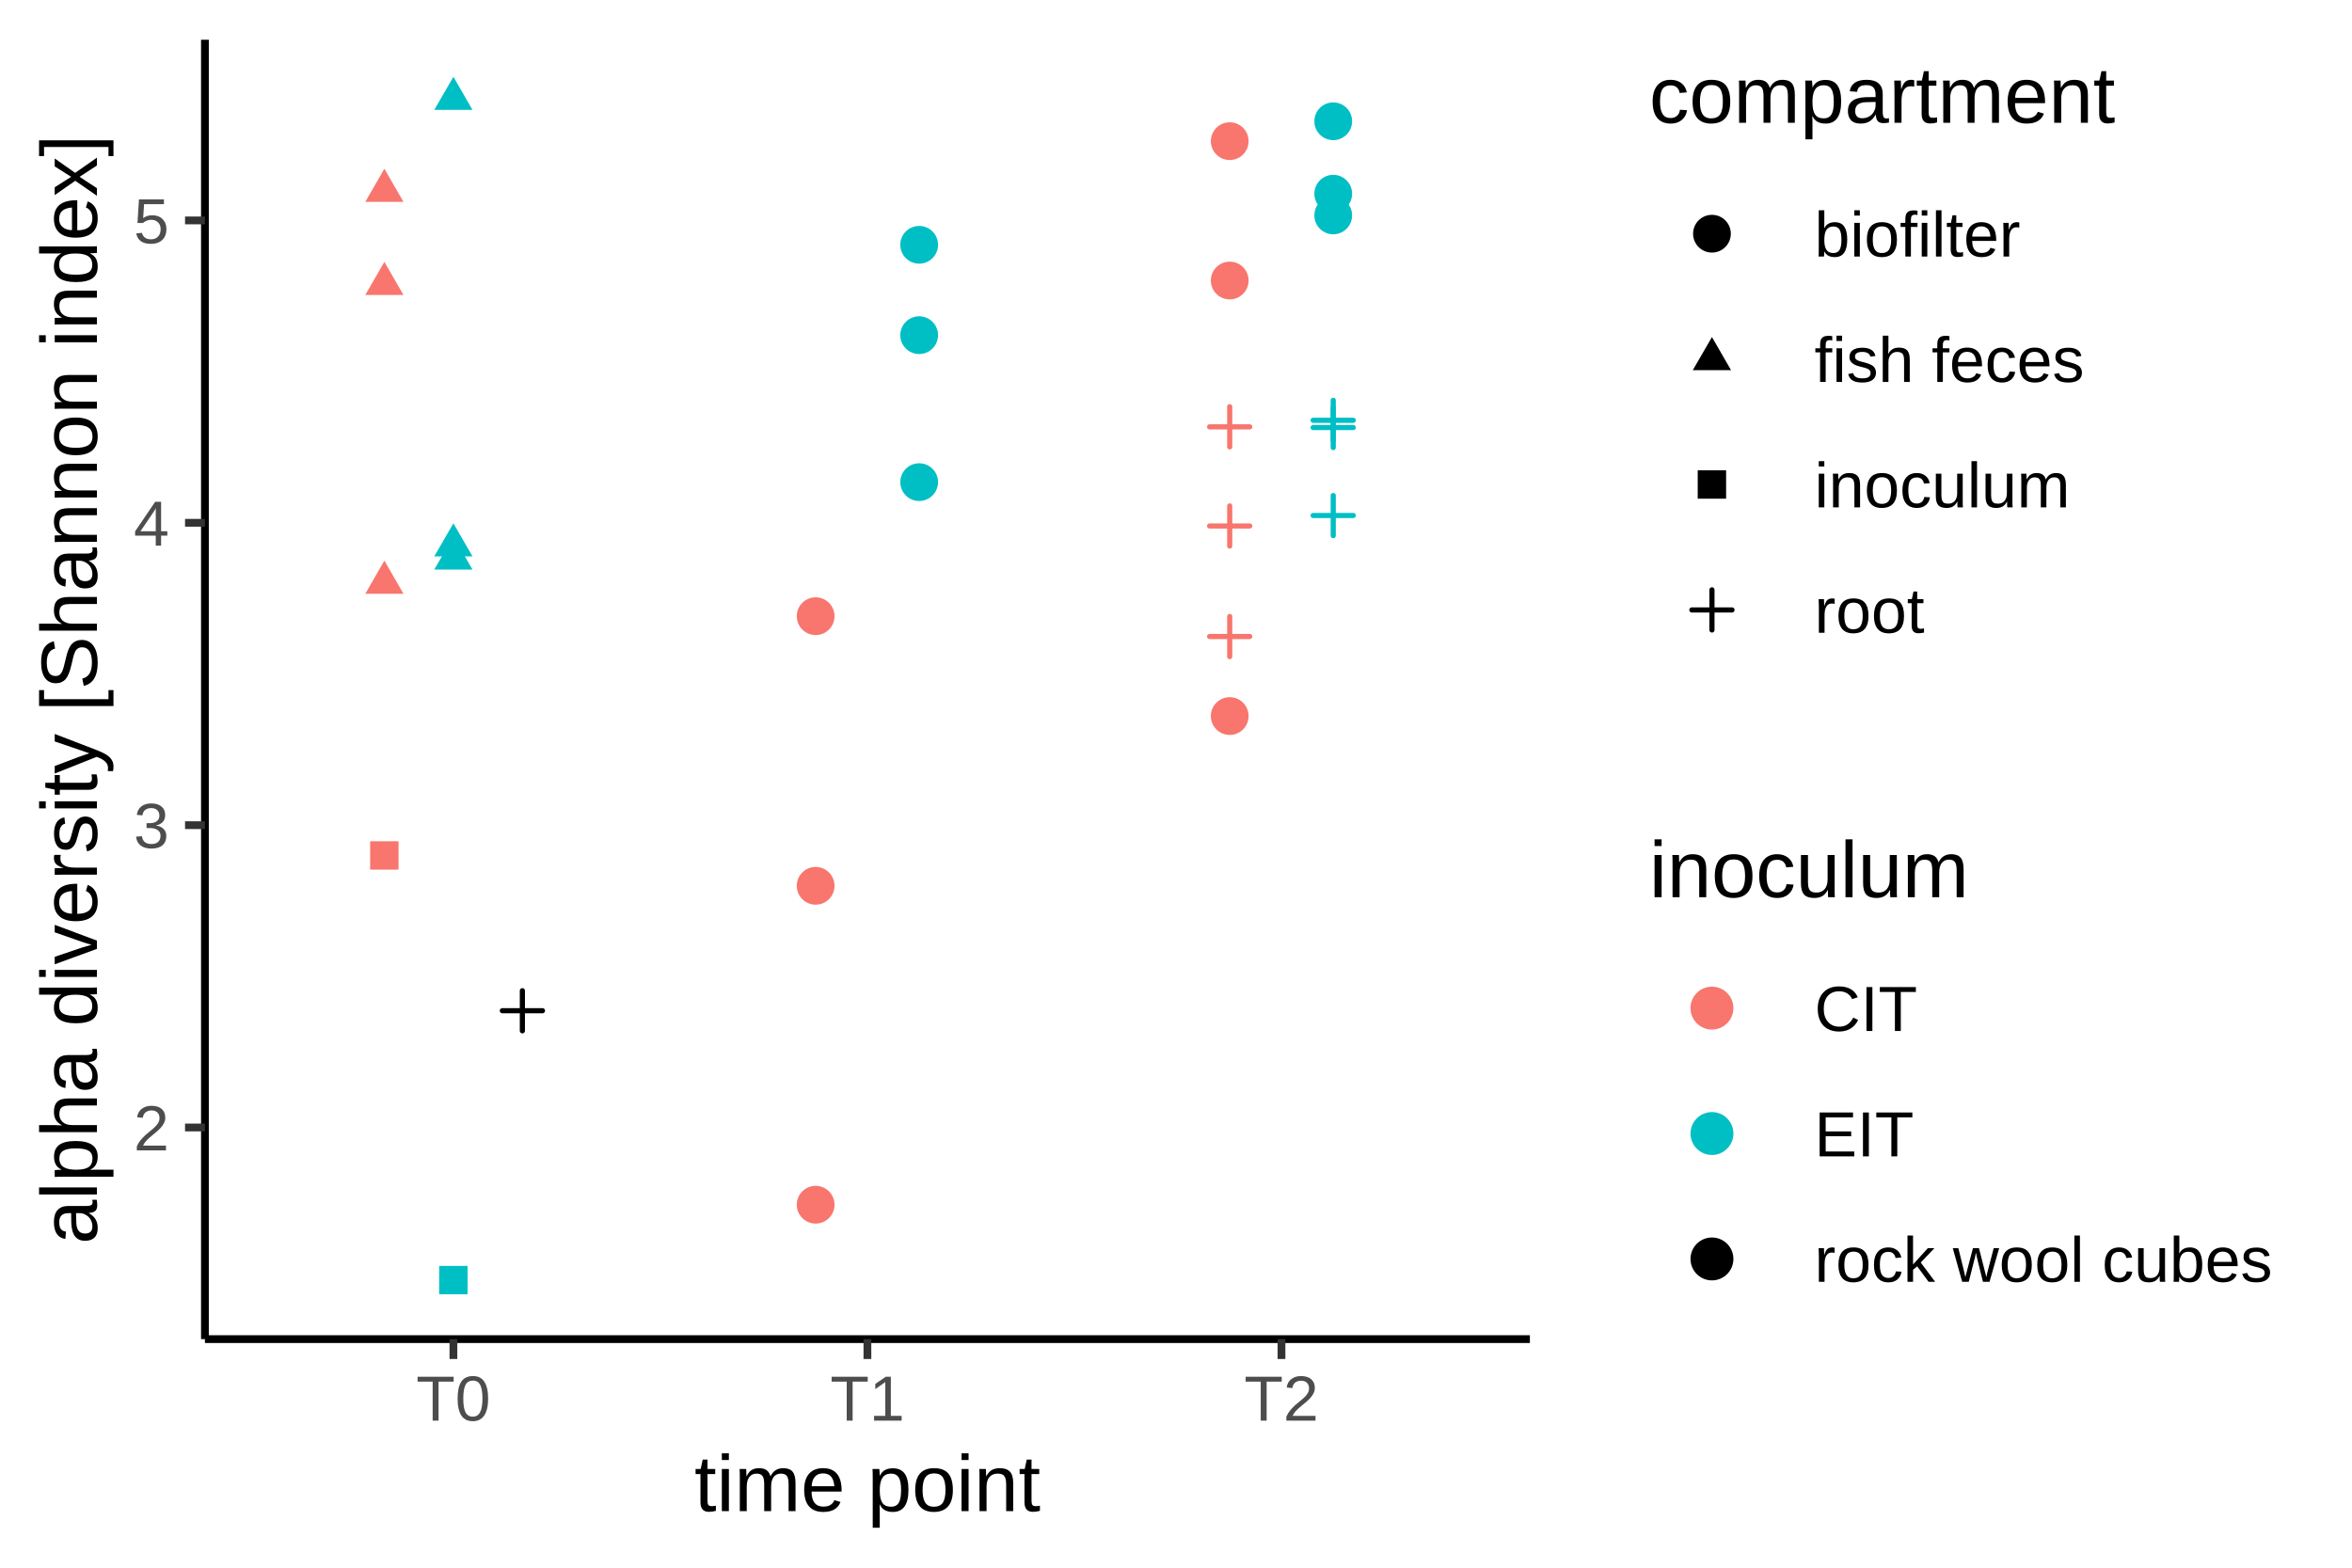
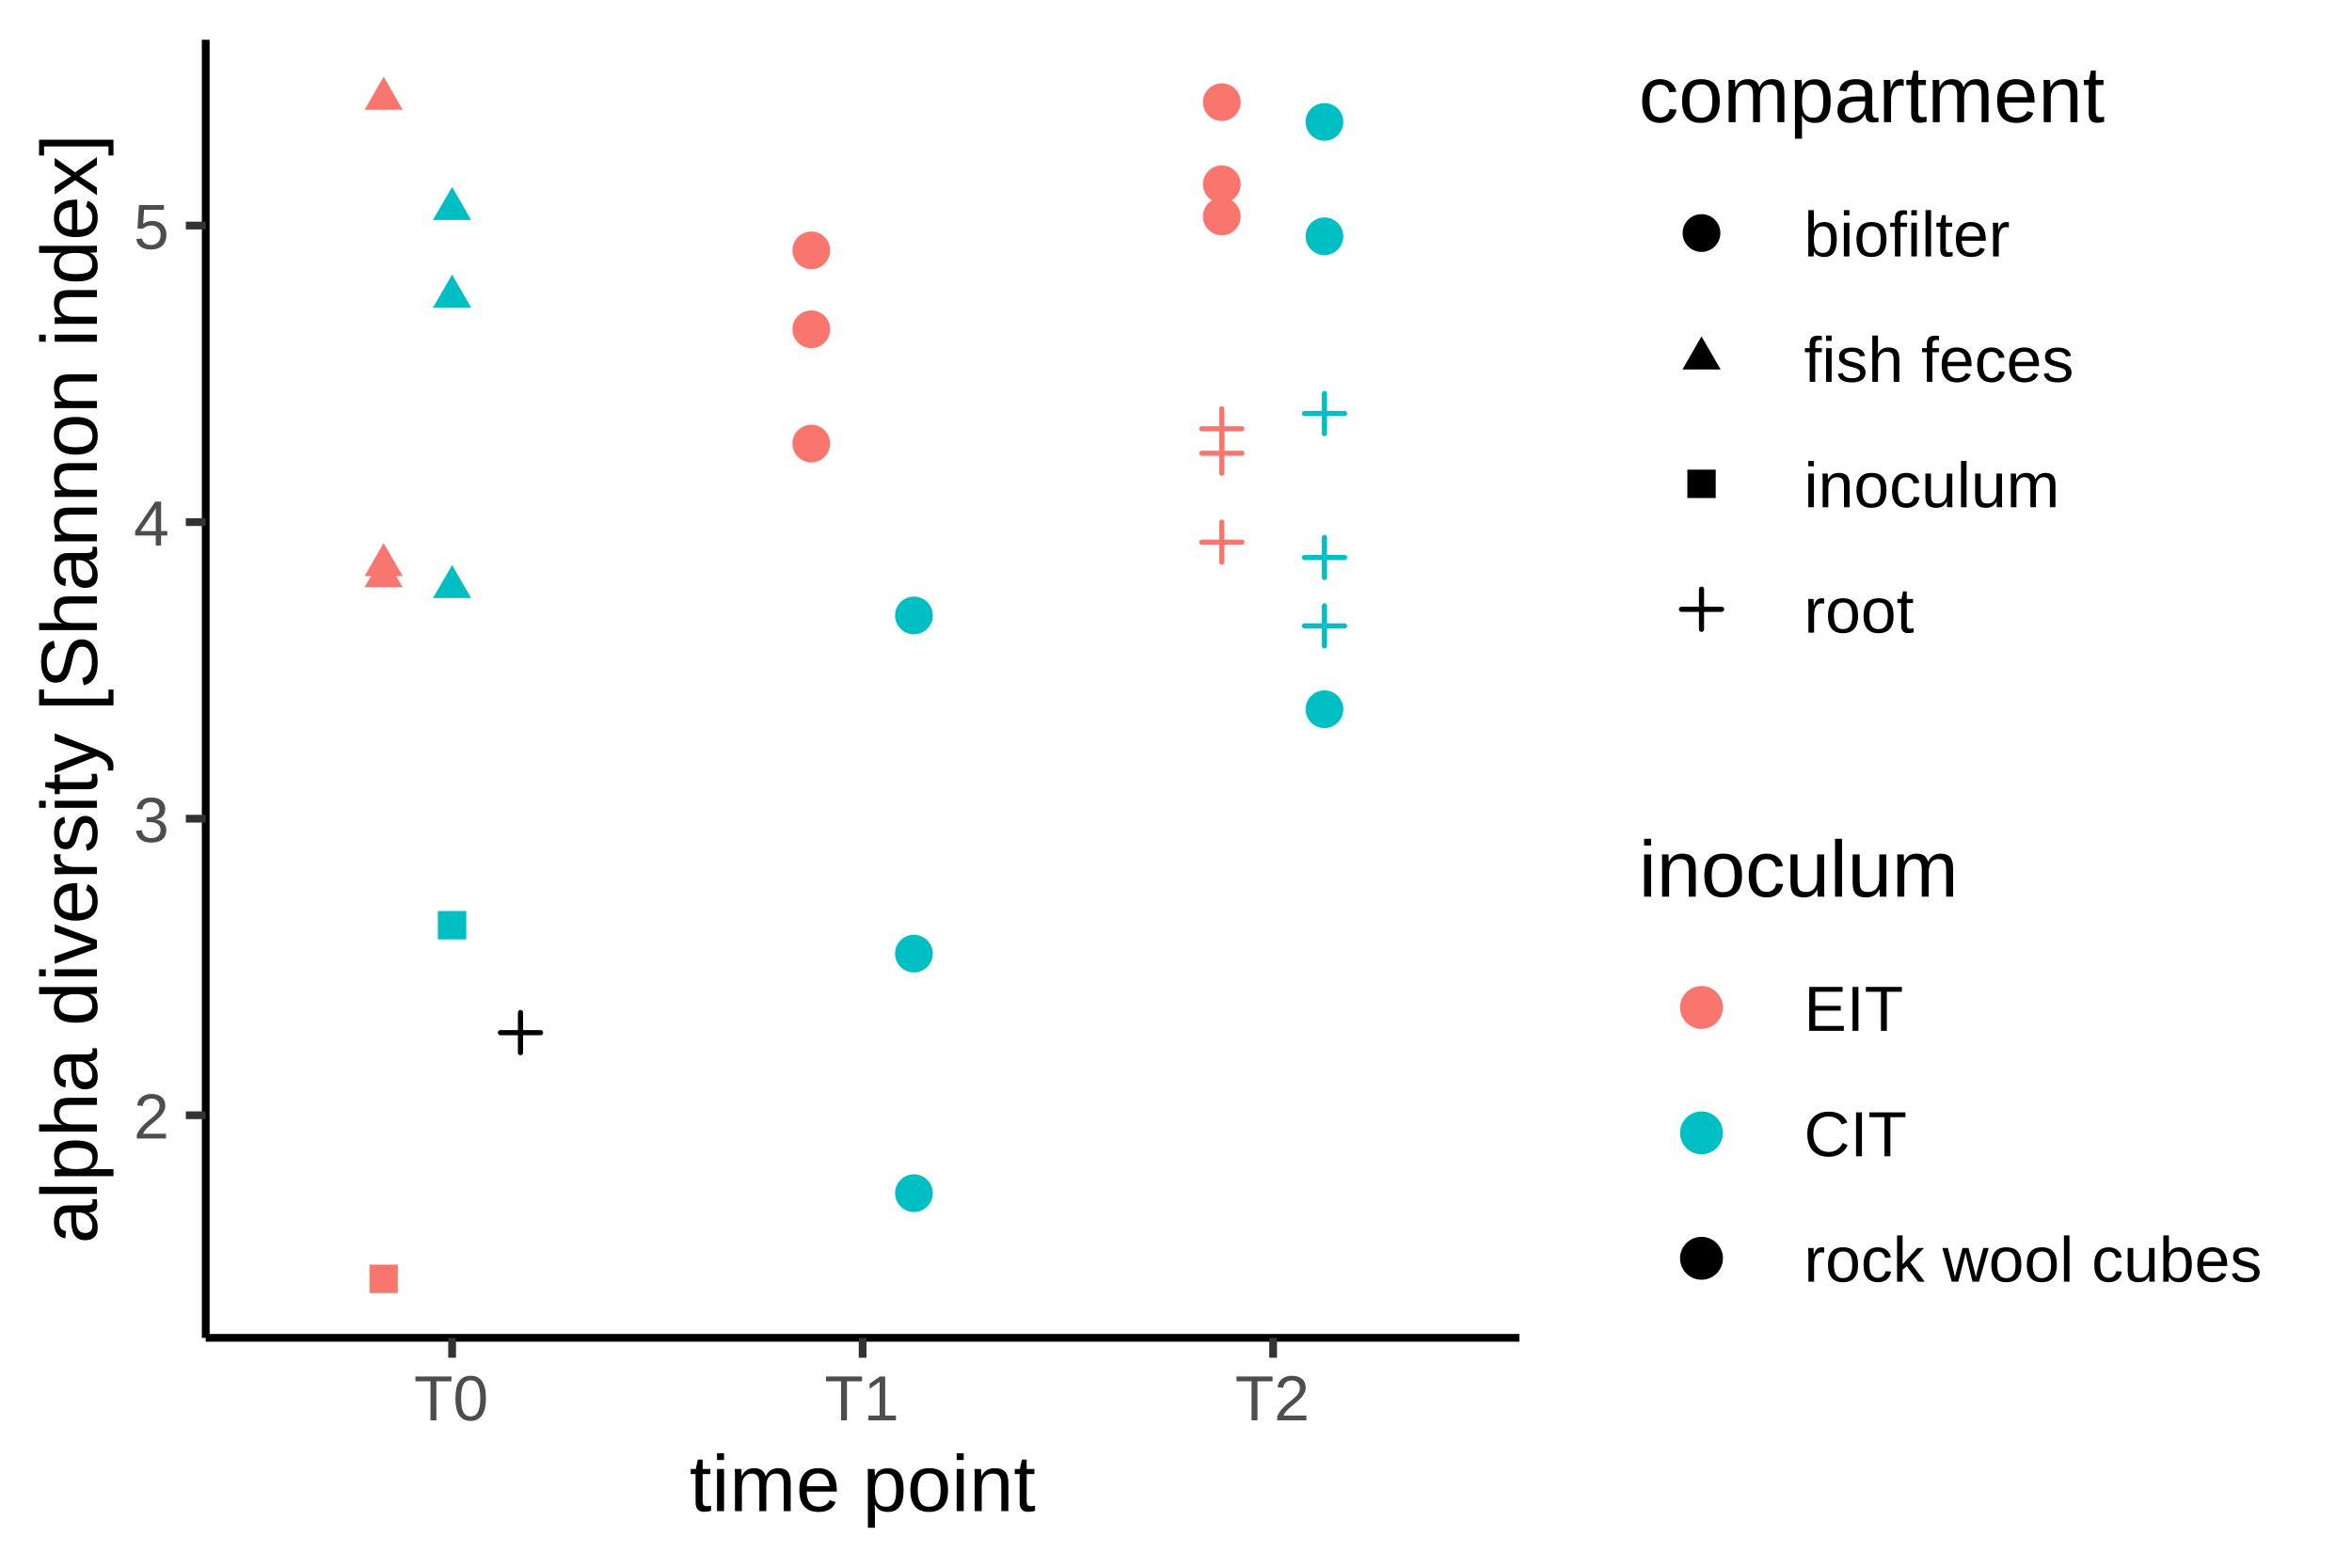
<svg xmlns="http://www.w3.org/2000/svg" viewBox="0 0 324.00 216.00">
  <defs>
    <style type="text/css">
    line, polyline, polygon, path, rect, circle {
      fill: none;
      stroke: #000000;
      stroke-linecap: round;
      stroke-linejoin: round;
      stroke-miterlimit: 10.00;
    }
  </style>
  </defs>
  <rect width="100%" height="100%" style="stroke: none; fill: #FFFFFF;" />
  <rect x="0.00" y="0.00" width="324.00" height="216.00" style="stroke-width: 1.07; stroke: #FFFFFF; fill: #FFFFFF;" />
  <defs>
-     <clipPath id="cpMjguMjN8MjEwLjc1fDE4NC41MXw1LjQ4">
-       <rect x="28.23" y="5.48" width="182.51" height="179.03" />
+     <clipPath id="cpMjguMzR8MjA5LjMxfDE4NC4zM3w1LjQ4">
+       <rect x="28.34" y="5.48" width="180.97" height="178.85" />
    </clipPath>
  </defs>
-   <rect x="28.23" y="5.48" width="182.51" height="179.03" style="stroke-width: 1.07; stroke: none; fill: #FFFFFF;" clip-path="url(#cpMjguMjN8MjEwLjc1fDE4NC41MXw1LjQ4)" />
-   <line x1="69.20" y1="139.26" x2="74.73" y2="139.26" style="stroke-width: 0.71;" clip-path="url(#cpMjguMjN8MjEwLjc1fDE4NC41MXw1LjQ4)" />
-   <line x1="71.96" y1="142.03" x2="71.96" y2="136.50" style="stroke-width: 0.71;" clip-path="url(#cpMjguMjN8MjEwLjc1fDE4NC41MXw1LjQ4)" />
-   <polygon points="60.50,178.33 64.41,178.33 64.41,174.42 60.50,174.42 " style="stroke-width: 0.71; stroke: none; fill: #00BFC4;" clip-path="url(#cpMjguMjN8MjEwLjc1fDE4NC41MXw1LjQ4)" />
-   <polygon points="62.46,73.92 65.09,78.48 59.82,78.48 " style="stroke-width: 0.71; stroke: none; fill: #00BFC4;" clip-path="url(#cpMjguMjN8MjEwLjc1fDE4NC41MXw1LjQ4)" />
-   <polygon points="62.46,10.58 65.09,15.14 59.82,15.14 " style="stroke-width: 0.71; stroke: none; fill: #00BFC4;" clip-path="url(#cpMjguMjN8MjEwLjc1fDE4NC41MXw1LjQ4)" />
-   <polygon points="62.46,72.10 65.09,76.66 59.82,76.66 " style="stroke-width: 0.71; stroke: none; fill: #00BFC4;" clip-path="url(#cpMjguMjN8MjEwLjc1fDE4NC41MXw1LjQ4)" />
-   <polygon points="50.99,119.82 54.90,119.82 54.90,115.91 50.99,115.91 " style="stroke-width: 0.71; stroke: none; fill: #F8766D;" clip-path="url(#cpMjguMjN8MjEwLjc1fDE4NC41MXw1LjQ4)" />
-   <polygon points="52.95,77.25 55.58,81.81 50.32,81.81 " style="stroke-width: 0.71; stroke: none; fill: #F8766D;" clip-path="url(#cpMjguMjN8MjEwLjc1fDE4NC41MXw1LjQ4)" />
-   <polygon points="52.95,23.25 55.58,27.81 50.32,27.81 " style="stroke-width: 0.71; stroke: none; fill: #F8766D;" clip-path="url(#cpMjguMjN8MjEwLjc1fDE4NC41MXw1LjQ4)" />
-   <polygon points="52.95,36.08 55.58,40.64 50.32,40.64 " style="stroke-width: 0.71; stroke: none; fill: #F8766D;" clip-path="url(#cpMjguMjN8MjEwLjc1fDE4NC41MXw1LjQ4)" />
-   <circle cx="126.62" cy="46.18" r="1.95pt" style="stroke-width: 0.71; stroke: none; fill: #00BFC4;" clip-path="url(#cpMjguMjN8MjEwLjc1fDE4NC41MXw1LjQ4)" />
-   <circle cx="126.62" cy="33.73" r="1.95pt" style="stroke-width: 0.71; stroke: none; fill: #00BFC4;" clip-path="url(#cpMjguMjN8MjEwLjc1fDE4NC41MXw1LjQ4)" />
-   <circle cx="126.62" cy="66.43" r="1.95pt" style="stroke-width: 0.71; stroke: none; fill: #00BFC4;" clip-path="url(#cpMjguMjN8MjEwLjc1fDE4NC41MXw1LjQ4)" />
-   <circle cx="112.36" cy="165.99" r="1.95pt" style="stroke-width: 0.71; stroke: none; fill: #F8766D;" clip-path="url(#cpMjguMjN8MjEwLjc1fDE4NC41MXw1LjQ4)" />
-   <circle cx="112.36" cy="122.05" r="1.95pt" style="stroke-width: 0.71; stroke: none; fill: #F8766D;" clip-path="url(#cpMjguMjN8MjEwLjc1fDE4NC41MXw1LjQ4)" />
-   <circle cx="112.36" cy="84.90" r="1.95pt" style="stroke-width: 0.71; stroke: none; fill: #F8766D;" clip-path="url(#cpMjguMjN8MjEwLjc1fDE4NC41MXw1LjQ4)" />
-   <circle cx="183.66" cy="26.69" r="1.95pt" style="stroke-width: 0.71; stroke: none; fill: #00BFC4;" clip-path="url(#cpMjguMjN8MjEwLjc1fDE4NC41MXw1LjQ4)" />
-   <circle cx="183.66" cy="29.68" r="1.95pt" style="stroke-width: 0.71; stroke: none; fill: #00BFC4;" clip-path="url(#cpMjguMjN8MjEwLjc1fDE4NC41MXw1LjQ4)" />
-   <circle cx="183.66" cy="16.71" r="1.95pt" style="stroke-width: 0.71; stroke: none; fill: #00BFC4;" clip-path="url(#cpMjguMjN8MjEwLjc1fDE4NC41MXw1LjQ4)" />
-   <line x1="180.89" y1="58.91" x2="186.42" y2="58.91" style="stroke-width: 0.71; stroke: #00BFC4;" clip-path="url(#cpMjguMjN8MjEwLjc1fDE4NC41MXw1LjQ4)" />
-   <line x1="183.66" y1="61.67" x2="183.66" y2="56.14" style="stroke-width: 0.71; stroke: #00BFC4;" clip-path="url(#cpMjguMjN8MjEwLjc1fDE4NC41MXw1LjQ4)" />
-   <line x1="180.89" y1="71.03" x2="186.42" y2="71.03" style="stroke-width: 0.71; stroke: #00BFC4;" clip-path="url(#cpMjguMjN8MjEwLjc1fDE4NC41MXw1LjQ4)" />
-   <line x1="183.66" y1="73.80" x2="183.66" y2="68.27" style="stroke-width: 0.71; stroke: #00BFC4;" clip-path="url(#cpMjguMjN8MjEwLjc1fDE4NC41MXw1LjQ4)" />
-   <line x1="180.89" y1="57.91" x2="186.42" y2="57.91" style="stroke-width: 0.71; stroke: #00BFC4;" clip-path="url(#cpMjguMjN8MjEwLjc1fDE4NC41MXw1LjQ4)" />
-   <line x1="183.66" y1="60.67" x2="183.66" y2="55.15" style="stroke-width: 0.71; stroke: #00BFC4;" clip-path="url(#cpMjguMjN8MjEwLjc1fDE4NC41MXw1LjQ4)" />
-   <circle cx="169.40" cy="98.66" r="1.95pt" style="stroke-width: 0.71; stroke: none; fill: #F8766D;" clip-path="url(#cpMjguMjN8MjEwLjc1fDE4NC41MXw1LjQ4)" />
-   <circle cx="169.40" cy="19.45" r="1.95pt" style="stroke-width: 0.71; stroke: none; fill: #F8766D;" clip-path="url(#cpMjguMjN8MjEwLjc1fDE4NC41MXw1LjQ4)" />
-   <circle cx="169.40" cy="38.65" r="1.95pt" style="stroke-width: 0.71; stroke: none; fill: #F8766D;" clip-path="url(#cpMjguMjN8MjEwLjc1fDE4NC41MXw1LjQ4)" />
-   <line x1="166.63" y1="58.81" x2="172.16" y2="58.81" style="stroke-width: 0.71; stroke: #F8766D;" clip-path="url(#cpMjguMjN8MjEwLjc1fDE4NC41MXw1LjQ4)" />
-   <line x1="169.40" y1="61.57" x2="169.40" y2="56.04" style="stroke-width: 0.71; stroke: #F8766D;" clip-path="url(#cpMjguMjN8MjEwLjc1fDE4NC41MXw1LjQ4)" />
-   <line x1="166.63" y1="87.70" x2="172.16" y2="87.70" style="stroke-width: 0.71; stroke: #F8766D;" clip-path="url(#cpMjguMjN8MjEwLjc1fDE4NC41MXw1LjQ4)" />
-   <line x1="169.40" y1="90.47" x2="169.40" y2="84.94" style="stroke-width: 0.71; stroke: #F8766D;" clip-path="url(#cpMjguMjN8MjEwLjc1fDE4NC41MXw1LjQ4)" />
-   <line x1="166.63" y1="72.47" x2="172.16" y2="72.47" style="stroke-width: 0.71; stroke: #F8766D;" clip-path="url(#cpMjguMjN8MjEwLjc1fDE4NC41MXw1LjQ4)" />
-   <line x1="169.40" y1="75.24" x2="169.40" y2="69.71" style="stroke-width: 0.71; stroke: #F8766D;" clip-path="url(#cpMjguMjN8MjEwLjc1fDE4NC41MXw1LjQ4)" />
+   <rect x="28.34" y="5.48" width="180.97" height="178.85" style="stroke-width: 1.07; stroke: none; fill: #FFFFFF;" clip-path="url(#cpMjguMzR8MjA5LjMxfDE4NC4zM3w1LjQ4)" />
+   <line x1="68.94" y1="142.28" x2="74.47" y2="142.28" style="stroke-width: 0.71;" clip-path="url(#cpMjguMzR8MjA5LjMxfDE4NC4zM3w1LjQ4)" />
+   <line x1="71.70" y1="145.04" x2="71.70" y2="139.51" style="stroke-width: 0.71;" clip-path="url(#cpMjguMzR8MjA5LjMxfDE4NC4zM3w1LjQ4)" />
+   <polygon points="60.32,129.43 64.23,129.43 64.23,125.52 60.32,125.52 " style="stroke-width: 0.71; stroke: none; fill: #00BFC4;" clip-path="url(#cpMjguMzR8MjA5LjMxfDE4NC4zM3w1LjQ4)" />
+   <polygon points="62.28,77.85 64.91,82.41 59.64,82.41 " style="stroke-width: 0.71; stroke: none; fill: #00BFC4;" clip-path="url(#cpMjguMzR8MjA5LjMxfDE4NC4zM3w1LjQ4)" />
+   <polygon points="62.28,25.75 64.91,30.31 59.64,30.31 " style="stroke-width: 0.71; stroke: none; fill: #00BFC4;" clip-path="url(#cpMjguMzR8MjA5LjMxfDE4NC4zM3w1LjQ4)" />
+   <polygon points="62.28,37.83 64.91,42.39 59.64,42.39 " style="stroke-width: 0.71; stroke: none; fill: #00BFC4;" clip-path="url(#cpMjguMzR8MjA5LjMxfDE4NC4zM3w1LjQ4)" />
+   <polygon points="50.90,178.16 54.80,178.16 54.80,174.25 50.90,174.25 " style="stroke-width: 0.71; stroke: none; fill: #F8766D;" clip-path="url(#cpMjguMzR8MjA5LjMxfDE4NC4zM3w1LjQ4)" />
+   <polygon points="52.85,74.82 55.48,79.38 50.22,79.38 " style="stroke-width: 0.71; stroke: none; fill: #F8766D;" clip-path="url(#cpMjguMzR8MjA5LjMxfDE4NC4zM3w1LjQ4)" />
+   <polygon points="52.85,10.57 55.48,15.13 50.22,15.13 " style="stroke-width: 0.71; stroke: none; fill: #F8766D;" clip-path="url(#cpMjguMzR8MjA5LjMxfDE4NC4zM3w1LjQ4)" />
+   <polygon points="52.85,76.36 55.48,80.92 50.22,80.92 " style="stroke-width: 0.71; stroke: none; fill: #F8766D;" clip-path="url(#cpMjguMzR8MjA5LjMxfDE4NC4zM3w1LjQ4)" />
+   <circle cx="125.90" cy="164.40" r="1.95pt" style="stroke-width: 0.71; stroke: none; fill: #00BFC4;" clip-path="url(#cpMjguMzR8MjA5LjMxfDE4NC4zM3w1LjQ4)" />
+   <circle cx="125.90" cy="131.39" r="1.95pt" style="stroke-width: 0.71; stroke: none; fill: #00BFC4;" clip-path="url(#cpMjguMzR8MjA5LjMxfDE4NC4zM3w1LjQ4)" />
+   <circle cx="125.90" cy="84.80" r="1.95pt" style="stroke-width: 0.71; stroke: none; fill: #00BFC4;" clip-path="url(#cpMjguMzR8MjA5LjMxfDE4NC4zM3w1LjQ4)" />
+   <circle cx="111.76" cy="45.37" r="1.95pt" style="stroke-width: 0.71; stroke: none; fill: #F8766D;" clip-path="url(#cpMjguMzR8MjA5LjMxfDE4NC4zM3w1LjQ4)" />
+   <circle cx="111.76" cy="34.50" r="1.95pt" style="stroke-width: 0.71; stroke: none; fill: #F8766D;" clip-path="url(#cpMjguMzR8MjA5LjMxfDE4NC4zM3w1LjQ4)" />
+   <circle cx="111.76" cy="61.12" r="1.95pt" style="stroke-width: 0.71; stroke: none; fill: #F8766D;" clip-path="url(#cpMjguMzR8MjA5LjMxfDE4NC4zM3w1LjQ4)" />
+   <circle cx="182.45" cy="97.72" r="1.95pt" style="stroke-width: 0.71; stroke: none; fill: #00BFC4;" clip-path="url(#cpMjguMzR8MjA5LjMxfDE4NC4zM3w1LjQ4)" />
+   <circle cx="182.45" cy="16.80" r="1.95pt" style="stroke-width: 0.71; stroke: none; fill: #00BFC4;" clip-path="url(#cpMjguMzR8MjA5LjMxfDE4NC4zM3w1LjQ4)" />
+   <circle cx="182.45" cy="32.56" r="1.95pt" style="stroke-width: 0.71; stroke: none; fill: #00BFC4;" clip-path="url(#cpMjguMzR8MjA5LjMxfDE4NC4zM3w1LjQ4)" />
+   <line x1="179.69" y1="56.97" x2="185.22" y2="56.97" style="stroke-width: 0.71; stroke: #00BFC4;" clip-path="url(#cpMjguMzR8MjA5LjMxfDE4NC4zM3w1LjQ4)" />
+   <line x1="182.45" y1="59.74" x2="182.45" y2="54.21" style="stroke-width: 0.71; stroke: #00BFC4;" clip-path="url(#cpMjguMzR8MjA5LjMxfDE4NC4zM3w1LjQ4)" />
+   <line x1="179.69" y1="86.24" x2="185.22" y2="86.24" style="stroke-width: 0.71; stroke: #00BFC4;" clip-path="url(#cpMjguMzR8MjA5LjMxfDE4NC4zM3w1LjQ4)" />
+   <line x1="182.45" y1="89.00" x2="182.45" y2="83.47" style="stroke-width: 0.71; stroke: #00BFC4;" clip-path="url(#cpMjguMzR8MjA5LjMxfDE4NC4zM3w1LjQ4)" />
+   <line x1="179.69" y1="76.82" x2="185.22" y2="76.82" style="stroke-width: 0.71; stroke: #00BFC4;" clip-path="url(#cpMjguMzR8MjA5LjMxfDE4NC4zM3w1LjQ4)" />
+   <line x1="182.45" y1="79.58" x2="182.45" y2="74.05" style="stroke-width: 0.71; stroke: #00BFC4;" clip-path="url(#cpMjguMzR8MjA5LjMxfDE4NC4zM3w1LjQ4)" />
+   <circle cx="168.31" cy="25.39" r="1.95pt" style="stroke-width: 0.71; stroke: none; fill: #F8766D;" clip-path="url(#cpMjguMzR8MjA5LjMxfDE4NC4zM3w1LjQ4)" />
+   <circle cx="168.31" cy="29.83" r="1.95pt" style="stroke-width: 0.71; stroke: none; fill: #F8766D;" clip-path="url(#cpMjguMzR8MjA5LjMxfDE4NC4zM3w1LjQ4)" />
+   <circle cx="168.31" cy="14.08" r="1.95pt" style="stroke-width: 0.71; stroke: none; fill: #F8766D;" clip-path="url(#cpMjguMzR8MjA5LjMxfDE4NC4zM3w1LjQ4)" />
+   <line x1="165.55" y1="59.08" x2="171.08" y2="59.08" style="stroke-width: 0.71; stroke: #F8766D;" clip-path="url(#cpMjguMzR8MjA5LjMxfDE4NC4zM3w1LjQ4)" />
+   <line x1="168.31" y1="61.85" x2="168.31" y2="56.32" style="stroke-width: 0.71; stroke: #F8766D;" clip-path="url(#cpMjguMzR8MjA5LjMxfDE4NC4zM3w1LjQ4)" />
+   <line x1="165.55" y1="74.70" x2="171.08" y2="74.70" style="stroke-width: 0.71; stroke: #F8766D;" clip-path="url(#cpMjguMzR8MjA5LjMxfDE4NC4zM3w1LjQ4)" />
+   <line x1="168.31" y1="77.46" x2="168.31" y2="71.94" style="stroke-width: 0.71; stroke: #F8766D;" clip-path="url(#cpMjguMzR8MjA5LjMxfDE4NC4zM3w1LjQ4)" />
+   <line x1="165.55" y1="62.45" x2="171.08" y2="62.45" style="stroke-width: 0.71; stroke: #F8766D;" clip-path="url(#cpMjguMzR8MjA5LjMxfDE4NC4zM3w1LjQ4)" />
+   <line x1="168.31" y1="65.21" x2="168.31" y2="59.69" style="stroke-width: 0.71; stroke: #F8766D;" clip-path="url(#cpMjguMzR8MjA5LjMxfDE4NC4zM3w1LjQ4)" />
  <defs>
    <clipPath id="cpMC4wMHwzMjQuMDB8MjE2LjAwfDAuMDA=">
      <rect x="0.00" y="0.00" width="324.00" height="216.00" />
    </clipPath>
  </defs>
-   <polyline points="28.23,184.51 28.23,5.48 " style="stroke-width: 1.07; stroke-linecap: butt;" clip-path="url(#cpMC4wMHwzMjQuMDB8MjE2LjAwfDAuMDA=)" />
+   <polyline points="28.34,184.33 28.34,5.48 " style="stroke-width: 1.07; stroke-linecap: butt;" clip-path="url(#cpMC4wMHwzMjQuMDB8MjE2LjAwfDAuMDA=)" />
  <g clip-path="url(#cpMC4wMHwzMjQuMDB8MjE2LjAwfDAuMDA=)">
-     <text x="18.41" y="158.50" style="font-size: 8.80px; fill: #4D4D4D; font-family: Arial;" textLength="4.89px" lengthAdjust="spacingAndGlyphs">2</text>
+     <text x="18.41" y="156.87" style="font-size: 8.80px; fill: #4D4D4D; font-family: Arial;" textLength="5.01px" lengthAdjust="spacingAndGlyphs">2</text>
  </g>
  <g clip-path="url(#cpMC4wMHwzMjQuMDB8MjE2LjAwfDAuMDA=)">
-     <text x="18.41" y="116.84" style="font-size: 8.80px; fill: #4D4D4D; font-family: Arial;" textLength="4.89px" lengthAdjust="spacingAndGlyphs">3</text>
+     <text x="18.41" y="116.02" style="font-size: 8.80px; fill: #4D4D4D; font-family: Arial;" textLength="5.01px" lengthAdjust="spacingAndGlyphs">3</text>
  </g>
  <g clip-path="url(#cpMC4wMHwzMjQuMDB8MjE2LjAwfDAuMDA=)">
-     <text x="18.41" y="75.18" style="font-size: 8.80px; fill: #4D4D4D; font-family: Arial;" textLength="4.89px" lengthAdjust="spacingAndGlyphs">4</text>
+     <text x="18.41" y="75.16" style="font-size: 8.80px; fill: #4D4D4D; font-family: Arial;" textLength="5.01px" lengthAdjust="spacingAndGlyphs">4</text>
  </g>
  <g clip-path="url(#cpMC4wMHwzMjQuMDB8MjE2LjAwfDAuMDA=)">
-     <text x="18.41" y="33.52" style="font-size: 8.80px; fill: #4D4D4D; font-family: Arial;" textLength="4.89px" lengthAdjust="spacingAndGlyphs">5</text>
+     <text x="18.41" y="34.30" style="font-size: 8.80px; fill: #4D4D4D; font-family: Arial;" textLength="5.01px" lengthAdjust="spacingAndGlyphs">5</text>
  </g>
-   <polyline points="25.49,155.35 28.23,155.35 " style="stroke-width: 1.07; stroke: #333333; stroke-linecap: butt;" clip-path="url(#cpMC4wMHwzMjQuMDB8MjE2LjAwfDAuMDA=)" />
-   <polyline points="25.49,113.69 28.23,113.69 " style="stroke-width: 1.07; stroke: #333333; stroke-linecap: butt;" clip-path="url(#cpMC4wMHwzMjQuMDB8MjE2LjAwfDAuMDA=)" />
-   <polyline points="25.49,72.03 28.23,72.03 " style="stroke-width: 1.07; stroke: #333333; stroke-linecap: butt;" clip-path="url(#cpMC4wMHwzMjQuMDB8MjE2LjAwfDAuMDA=)" />
-   <polyline points="25.49,30.37 28.23,30.37 " style="stroke-width: 1.07; stroke: #333333; stroke-linecap: butt;" clip-path="url(#cpMC4wMHwzMjQuMDB8MjE2LjAwfDAuMDA=)" />
-   <polyline points="28.23,184.51 210.75,184.51 " style="stroke-width: 1.07; stroke-linecap: butt;" clip-path="url(#cpMC4wMHwzMjQuMDB8MjE2LjAwfDAuMDA=)" />
-   <polyline points="62.46,187.25 62.46,184.51 " style="stroke-width: 1.07; stroke: #333333; stroke-linecap: butt;" clip-path="url(#cpMC4wMHwzMjQuMDB8MjE2LjAwfDAuMDA=)" />
-   <polyline points="119.49,187.25 119.49,184.51 " style="stroke-width: 1.07; stroke: #333333; stroke-linecap: butt;" clip-path="url(#cpMC4wMHwzMjQuMDB8MjE2LjAwfDAuMDA=)" />
-   <polyline points="176.53,187.25 176.53,184.51 " style="stroke-width: 1.07; stroke: #333333; stroke-linecap: butt;" clip-path="url(#cpMC4wMHwzMjQuMDB8MjE2LjAwfDAuMDA=)" />
+   <polyline points="25.60,153.66 28.34,153.66 " style="stroke-width: 1.07; stroke: #333333; stroke-linecap: butt;" clip-path="url(#cpMC4wMHwzMjQuMDB8MjE2LjAwfDAuMDA=)" />
+   <polyline points="25.60,112.80 28.34,112.80 " style="stroke-width: 1.07; stroke: #333333; stroke-linecap: butt;" clip-path="url(#cpMC4wMHwzMjQuMDB8MjE2LjAwfDAuMDA=)" />
+   <polyline points="25.60,71.94 28.34,71.94 " style="stroke-width: 1.07; stroke: #333333; stroke-linecap: butt;" clip-path="url(#cpMC4wMHwzMjQuMDB8MjE2LjAwfDAuMDA=)" />
+   <polyline points="25.60,31.08 28.34,31.08 " style="stroke-width: 1.07; stroke: #333333; stroke-linecap: butt;" clip-path="url(#cpMC4wMHwzMjQuMDB8MjE2LjAwfDAuMDA=)" />
+   <polyline points="28.34,184.33 209.31,184.33 " style="stroke-width: 1.07; stroke-linecap: butt;" clip-path="url(#cpMC4wMHwzMjQuMDB8MjE2LjAwfDAuMDA=)" />
+   <polyline points="62.28,187.07 62.28,184.33 " style="stroke-width: 1.07; stroke: #333333; stroke-linecap: butt;" clip-path="url(#cpMC4wMHwzMjQuMDB8MjE2LjAwfDAuMDA=)" />
+   <polyline points="118.83,187.07 118.83,184.33 " style="stroke-width: 1.07; stroke: #333333; stroke-linecap: butt;" clip-path="url(#cpMC4wMHwzMjQuMDB8MjE2LjAwfDAuMDA=)" />
+   <polyline points="175.38,187.07 175.38,184.33 " style="stroke-width: 1.07; stroke: #333333; stroke-linecap: butt;" clip-path="url(#cpMC4wMHwzMjQuMDB8MjE2LjAwfDAuMDA=)" />
  <g clip-path="url(#cpMC4wMHwzMjQuMDB8MjE2LjAwfDAuMDA=)">
-     <text x="57.32" y="195.74" style="font-size: 8.80px; fill: #4D4D4D; font-family: Arial;" textLength="10.27px" lengthAdjust="spacingAndGlyphs">T0</text>
+     <text x="57.02" y="195.70" style="font-size: 8.80px; fill: #4D4D4D; font-family: Arial;" textLength="10.50px" lengthAdjust="spacingAndGlyphs">T0</text>
  </g>
  <g clip-path="url(#cpMC4wMHwzMjQuMDB8MjE2LjAwfDAuMDA=)">
-     <text x="114.36" y="195.74" style="font-size: 8.80px; fill: #4D4D4D; font-family: Arial;" textLength="10.27px" lengthAdjust="spacingAndGlyphs">T1</text>
+     <text x="113.58" y="195.70" style="font-size: 8.80px; fill: #4D4D4D; font-family: Arial;" textLength="10.50px" lengthAdjust="spacingAndGlyphs">T1</text>
  </g>
  <g clip-path="url(#cpMC4wMHwzMjQuMDB8MjE2LjAwfDAuMDA=)">
-     <text x="171.39" y="195.74" style="font-size: 8.80px; fill: #4D4D4D; font-family: Arial;" textLength="10.27px" lengthAdjust="spacingAndGlyphs">T2</text>
+     <text x="170.13" y="195.70" style="font-size: 8.80px; fill: #4D4D4D; font-family: Arial;" textLength="10.50px" lengthAdjust="spacingAndGlyphs">T2</text>
  </g>
  <g clip-path="url(#cpMC4wMHwzMjQuMDB8MjE2LjAwfDAuMDA=)">
-     <text x="95.65" y="208.21" style="font-size: 11.00px; font-family: Arial;" textLength="47.69px" lengthAdjust="spacingAndGlyphs">time point</text>
+     <text x="94.98" y="208.21" style="font-size: 11.00px; font-family: Arial;" textLength="47.69px" lengthAdjust="spacingAndGlyphs">time point</text>
  </g>
  <g clip-path="url(#cpMC4wMHwzMjQuMDB8MjE2LjAwfDAuMDA=)">
-     <text transform="translate(13.35,171.43) rotate(-90)" style="font-size: 11.00px; font-family: Arial;" textLength="152.88px" lengthAdjust="spacingAndGlyphs">alpha diversity [Shannon index]</text>
+     <text transform="translate(13.35,171.35) rotate(-90)" style="font-size: 11.00px; font-family: Arial;" textLength="152.88px" lengthAdjust="spacingAndGlyphs">alpha diversity [Shannon index]</text>
  </g>
-   <rect x="221.71" y="2.41" width="75.15" height="95.75" style="stroke-width: 1.07; stroke: none; fill: #FFFFFF;" clip-path="url(#cpMC4wMHwzMjQuMDB8MjE2LjAwfDAuMDA=)" />
+   <rect x="220.27" y="2.32" width="75.15" height="95.75" style="stroke-width: 1.07; stroke: none; fill: #FFFFFF;" clip-path="url(#cpMC4wMHwzMjQuMDB8MjE2LjAwfDAuMDA=)" />
  <g clip-path="url(#cpMC4wMHwzMjQuMDB8MjE2LjAwfDAuMDA=)">
-     <text x="227.19" y="16.92" style="font-size: 11.00px; font-family: Arial;" textLength="64.19px" lengthAdjust="spacingAndGlyphs">compartment</text>
+     <text x="225.75" y="16.83" style="font-size: 11.00px; font-family: Arial;" textLength="64.19px" lengthAdjust="spacingAndGlyphs">compartment</text>
  </g>
-   <circle cx="235.83" cy="32.20" r="1.95pt" style="stroke-width: 0.71; stroke: none; fill: #000000;" clip-path="url(#cpMC4wMHwzMjQuMDB8MjE2LjAwfDAuMDA=)" />
-   <polygon points="235.83,46.44 238.46,51.00 233.19,51.00 " style="stroke-width: 0.71; stroke: none; fill: #000000;" clip-path="url(#cpMC4wMHwzMjQuMDB8MjE2LjAwfDAuMDA=)" />
-   <polygon points="233.87,68.71 237.78,68.71 237.78,64.80 233.87,64.80 " style="stroke-width: 0.71; stroke: none; fill: #000000;" clip-path="url(#cpMC4wMHwzMjQuMDB8MjE2LjAwfDAuMDA=)" />
-   <line x1="233.06" y1="84.04" x2="238.59" y2="84.04" style="stroke-width: 0.71;" clip-path="url(#cpMC4wMHwzMjQuMDB8MjE2LjAwfDAuMDA=)" />
-   <line x1="235.83" y1="86.80" x2="235.83" y2="81.27" style="stroke-width: 0.71;" clip-path="url(#cpMC4wMHwzMjQuMDB8MjE2LjAwfDAuMDA=)" />
+   <circle cx="234.39" cy="32.11" r="1.95pt" style="stroke-width: 0.71; stroke: none; fill: #000000;" clip-path="url(#cpMC4wMHwzMjQuMDB8MjE2LjAwfDAuMDA=)" />
+   <polygon points="234.39,46.35 237.03,50.91 231.76,50.91 " style="stroke-width: 0.71; stroke: none; fill: #000000;" clip-path="url(#cpMC4wMHwzMjQuMDB8MjE2LjAwfDAuMDA=)" />
+   <polygon points="232.44,68.62 236.35,68.62 236.35,64.71 232.44,64.71 " style="stroke-width: 0.71; stroke: none; fill: #000000;" clip-path="url(#cpMC4wMHwzMjQuMDB8MjE2LjAwfDAuMDA=)" />
+   <line x1="231.63" y1="83.95" x2="237.16" y2="83.95" style="stroke-width: 0.71;" clip-path="url(#cpMC4wMHwzMjQuMDB8MjE2LjAwfDAuMDA=)" />
+   <line x1="234.39" y1="86.71" x2="234.39" y2="81.18" style="stroke-width: 0.71;" clip-path="url(#cpMC4wMHwzMjQuMDB8MjE2LjAwfDAuMDA=)" />
  <g clip-path="url(#cpMC4wMHwzMjQuMDB8MjE2LjAwfDAuMDA=)">
-     <text x="249.95" y="35.35" style="font-size: 8.80px; font-family: Arial;" textLength="28.37px" lengthAdjust="spacingAndGlyphs">biofilter</text>
+     <text x="248.51" y="35.33" style="font-size: 8.80px; font-family: Arial;" textLength="29.01px" lengthAdjust="spacingAndGlyphs">biofilter</text>
  </g>
  <g clip-path="url(#cpMC4wMHwzMjQuMDB8MjE2LjAwfDAuMDA=)">
-     <text x="249.95" y="52.63" style="font-size: 8.80px; font-family: Arial;" textLength="37.17px" lengthAdjust="spacingAndGlyphs">fish feces</text>
+     <text x="248.51" y="52.61" style="font-size: 8.80px; font-family: Arial;" textLength="38.02px" lengthAdjust="spacingAndGlyphs">fish feces</text>
  </g>
  <g clip-path="url(#cpMC4wMHwzMjQuMDB8MjE2LjAwfDAuMDA=)">
-     <text x="249.95" y="69.91" style="font-size: 8.80px; font-family: Arial;" textLength="35.22px" lengthAdjust="spacingAndGlyphs">inoculum</text>
+     <text x="248.51" y="69.89" style="font-size: 8.80px; font-family: Arial;" textLength="36.02px" lengthAdjust="spacingAndGlyphs">inoculum</text>
  </g>
  <g clip-path="url(#cpMC4wMHwzMjQuMDB8MjE2LjAwfDAuMDA=)">
-     <text x="249.95" y="87.19" style="font-size: 8.80px; font-family: Arial;" textLength="15.16px" lengthAdjust="spacingAndGlyphs">root</text>
+     <text x="248.51" y="87.17" style="font-size: 8.80px; font-family: Arial;" textLength="15.51px" lengthAdjust="spacingAndGlyphs">root</text>
  </g>
-   <rect x="221.71" y="109.11" width="96.81" height="78.47" style="stroke-width: 1.07; stroke: none; fill: #FFFFFF;" clip-path="url(#cpMC4wMHwzMjQuMDB8MjE2LjAwfDAuMDA=)" />
+   <rect x="220.27" y="109.03" width="98.25" height="78.47" style="stroke-width: 1.07; stroke: none; fill: #FFFFFF;" clip-path="url(#cpMC4wMHwzMjQuMDB8MjE2LjAwfDAuMDA=)" />
  <g clip-path="url(#cpMC4wMHwzMjQuMDB8MjE2LjAwfDAuMDA=)">
-     <text x="227.19" y="123.62" style="font-size: 11.00px; font-family: Arial;" textLength="44.02px" lengthAdjust="spacingAndGlyphs">inoculum</text>
+     <text x="225.75" y="123.54" style="font-size: 11.00px; font-family: Arial;" textLength="44.02px" lengthAdjust="spacingAndGlyphs">inoculum</text>
  </g>
-   <circle cx="235.83" cy="138.90" r="1.95pt" style="stroke-width: 0.71; stroke: #F8766D; fill: #F8766D;" clip-path="url(#cpMC4wMHwzMjQuMDB8MjE2LjAwfDAuMDA=)" />
-   <circle cx="235.83" cy="156.18" r="1.95pt" style="stroke-width: 0.71; stroke: #00BFC4; fill: #00BFC4;" clip-path="url(#cpMC4wMHwzMjQuMDB8MjE2LjAwfDAuMDA=)" />
-   <circle cx="235.83" cy="173.46" r="1.95pt" style="stroke-width: 0.71; fill: #000000;" clip-path="url(#cpMC4wMHwzMjQuMDB8MjE2LjAwfDAuMDA=)" />
+   <circle cx="234.39" cy="138.81" r="1.95pt" style="stroke-width: 0.71; stroke: #F8766D; fill: #F8766D;" clip-path="url(#cpMC4wMHwzMjQuMDB8MjE2LjAwfDAuMDA=)" />
+   <circle cx="234.39" cy="156.09" r="1.95pt" style="stroke-width: 0.71; stroke: #00BFC4; fill: #00BFC4;" clip-path="url(#cpMC4wMHwzMjQuMDB8MjE2LjAwfDAuMDA=)" />
+   <circle cx="234.39" cy="173.37" r="1.95pt" style="stroke-width: 0.71; fill: #000000;" clip-path="url(#cpMC4wMHwzMjQuMDB8MjE2LjAwfDAuMDA=)" />
  <g clip-path="url(#cpMC4wMHwzMjQuMDB8MjE2LjAwfDAuMDA=)">
-     <text x="249.95" y="142.05" style="font-size: 8.80px; font-family: Arial;" textLength="14.18px" lengthAdjust="spacingAndGlyphs">CIT</text>
+     <text x="248.51" y="142.03" style="font-size: 8.80px; font-family: Arial;" textLength="14.00px" lengthAdjust="spacingAndGlyphs">EIT</text>
  </g>
  <g clip-path="url(#cpMC4wMHwzMjQuMDB8MjE2LjAwfDAuMDA=)">
-     <text x="249.95" y="159.33" style="font-size: 8.80px; font-family: Arial;" textLength="13.69px" lengthAdjust="spacingAndGlyphs">EIT</text>
+     <text x="248.51" y="159.31" style="font-size: 8.80px; font-family: Arial;" textLength="14.50px" lengthAdjust="spacingAndGlyphs">CIT</text>
  </g>
  <g clip-path="url(#cpMC4wMHwzMjQuMDB8MjE2LjAwfDAuMDA=)">
-     <text x="249.95" y="176.61" style="font-size: 8.80px; font-family: Arial;" textLength="63.10px" lengthAdjust="spacingAndGlyphs">rock wool cubes</text>
+     <text x="248.51" y="176.59" style="font-size: 8.80px; font-family: Arial;" textLength="64.53px" lengthAdjust="spacingAndGlyphs">rock wool cubes</text>
  </g>
</svg>
